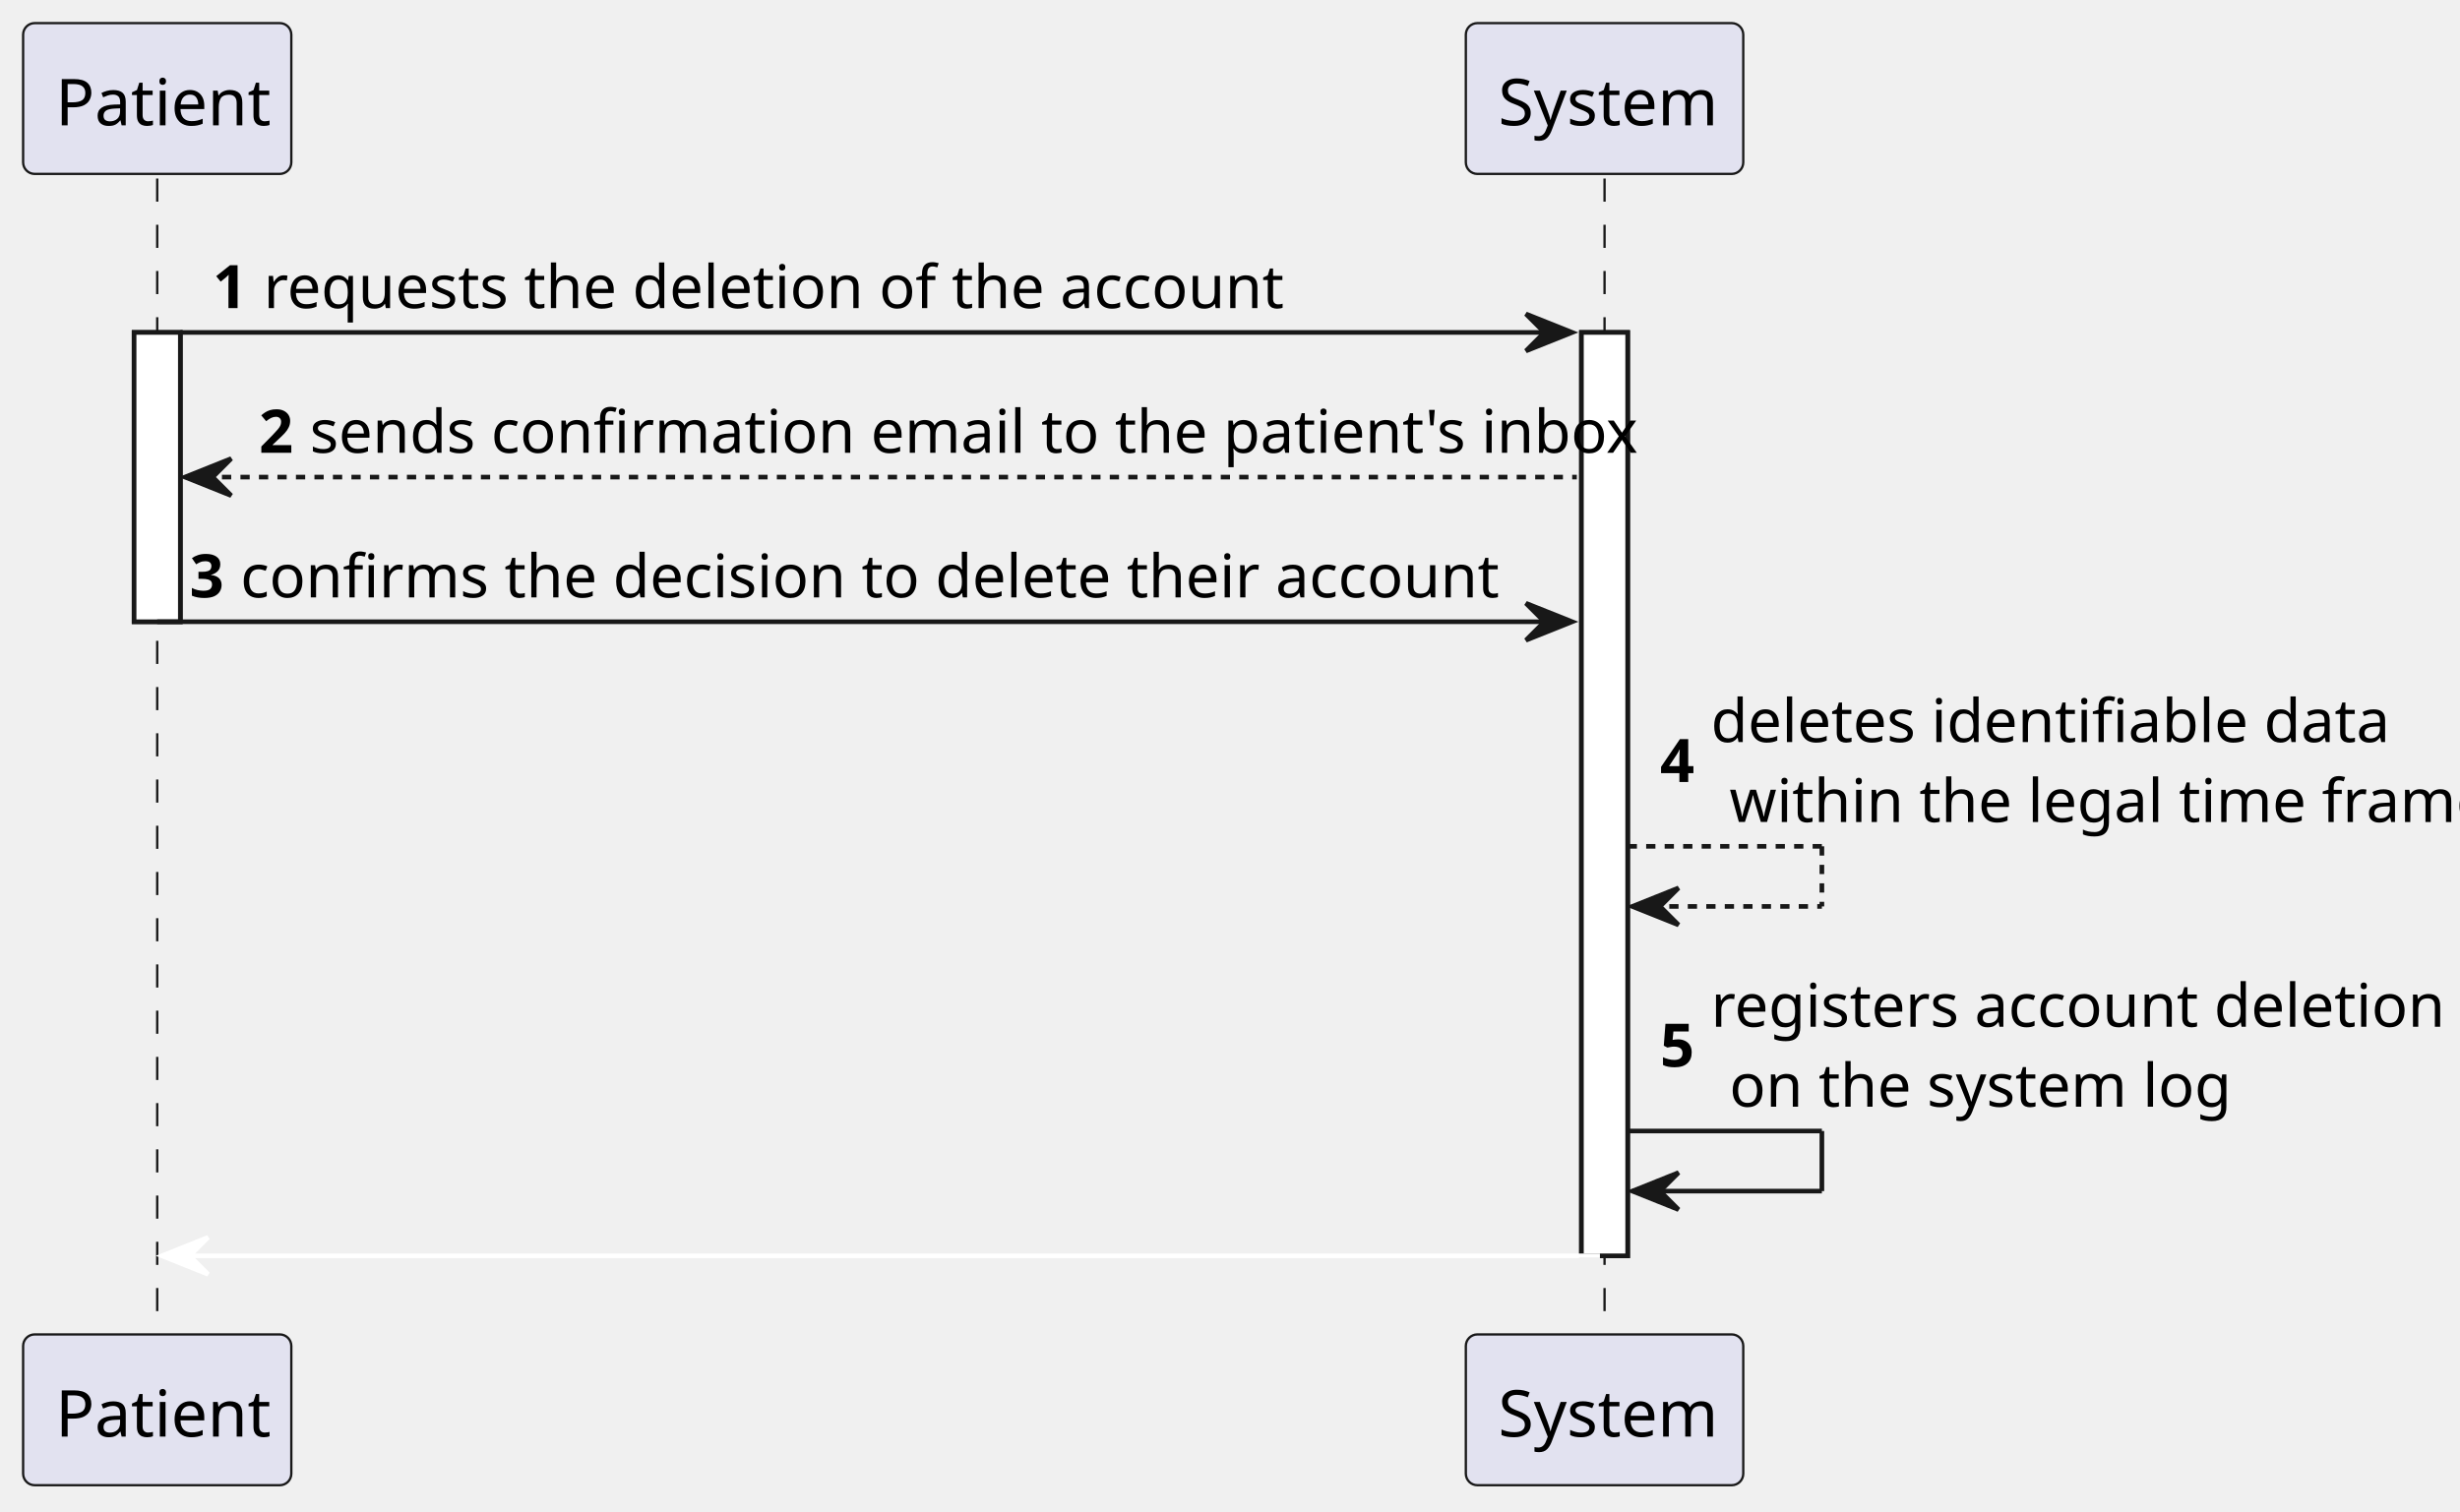
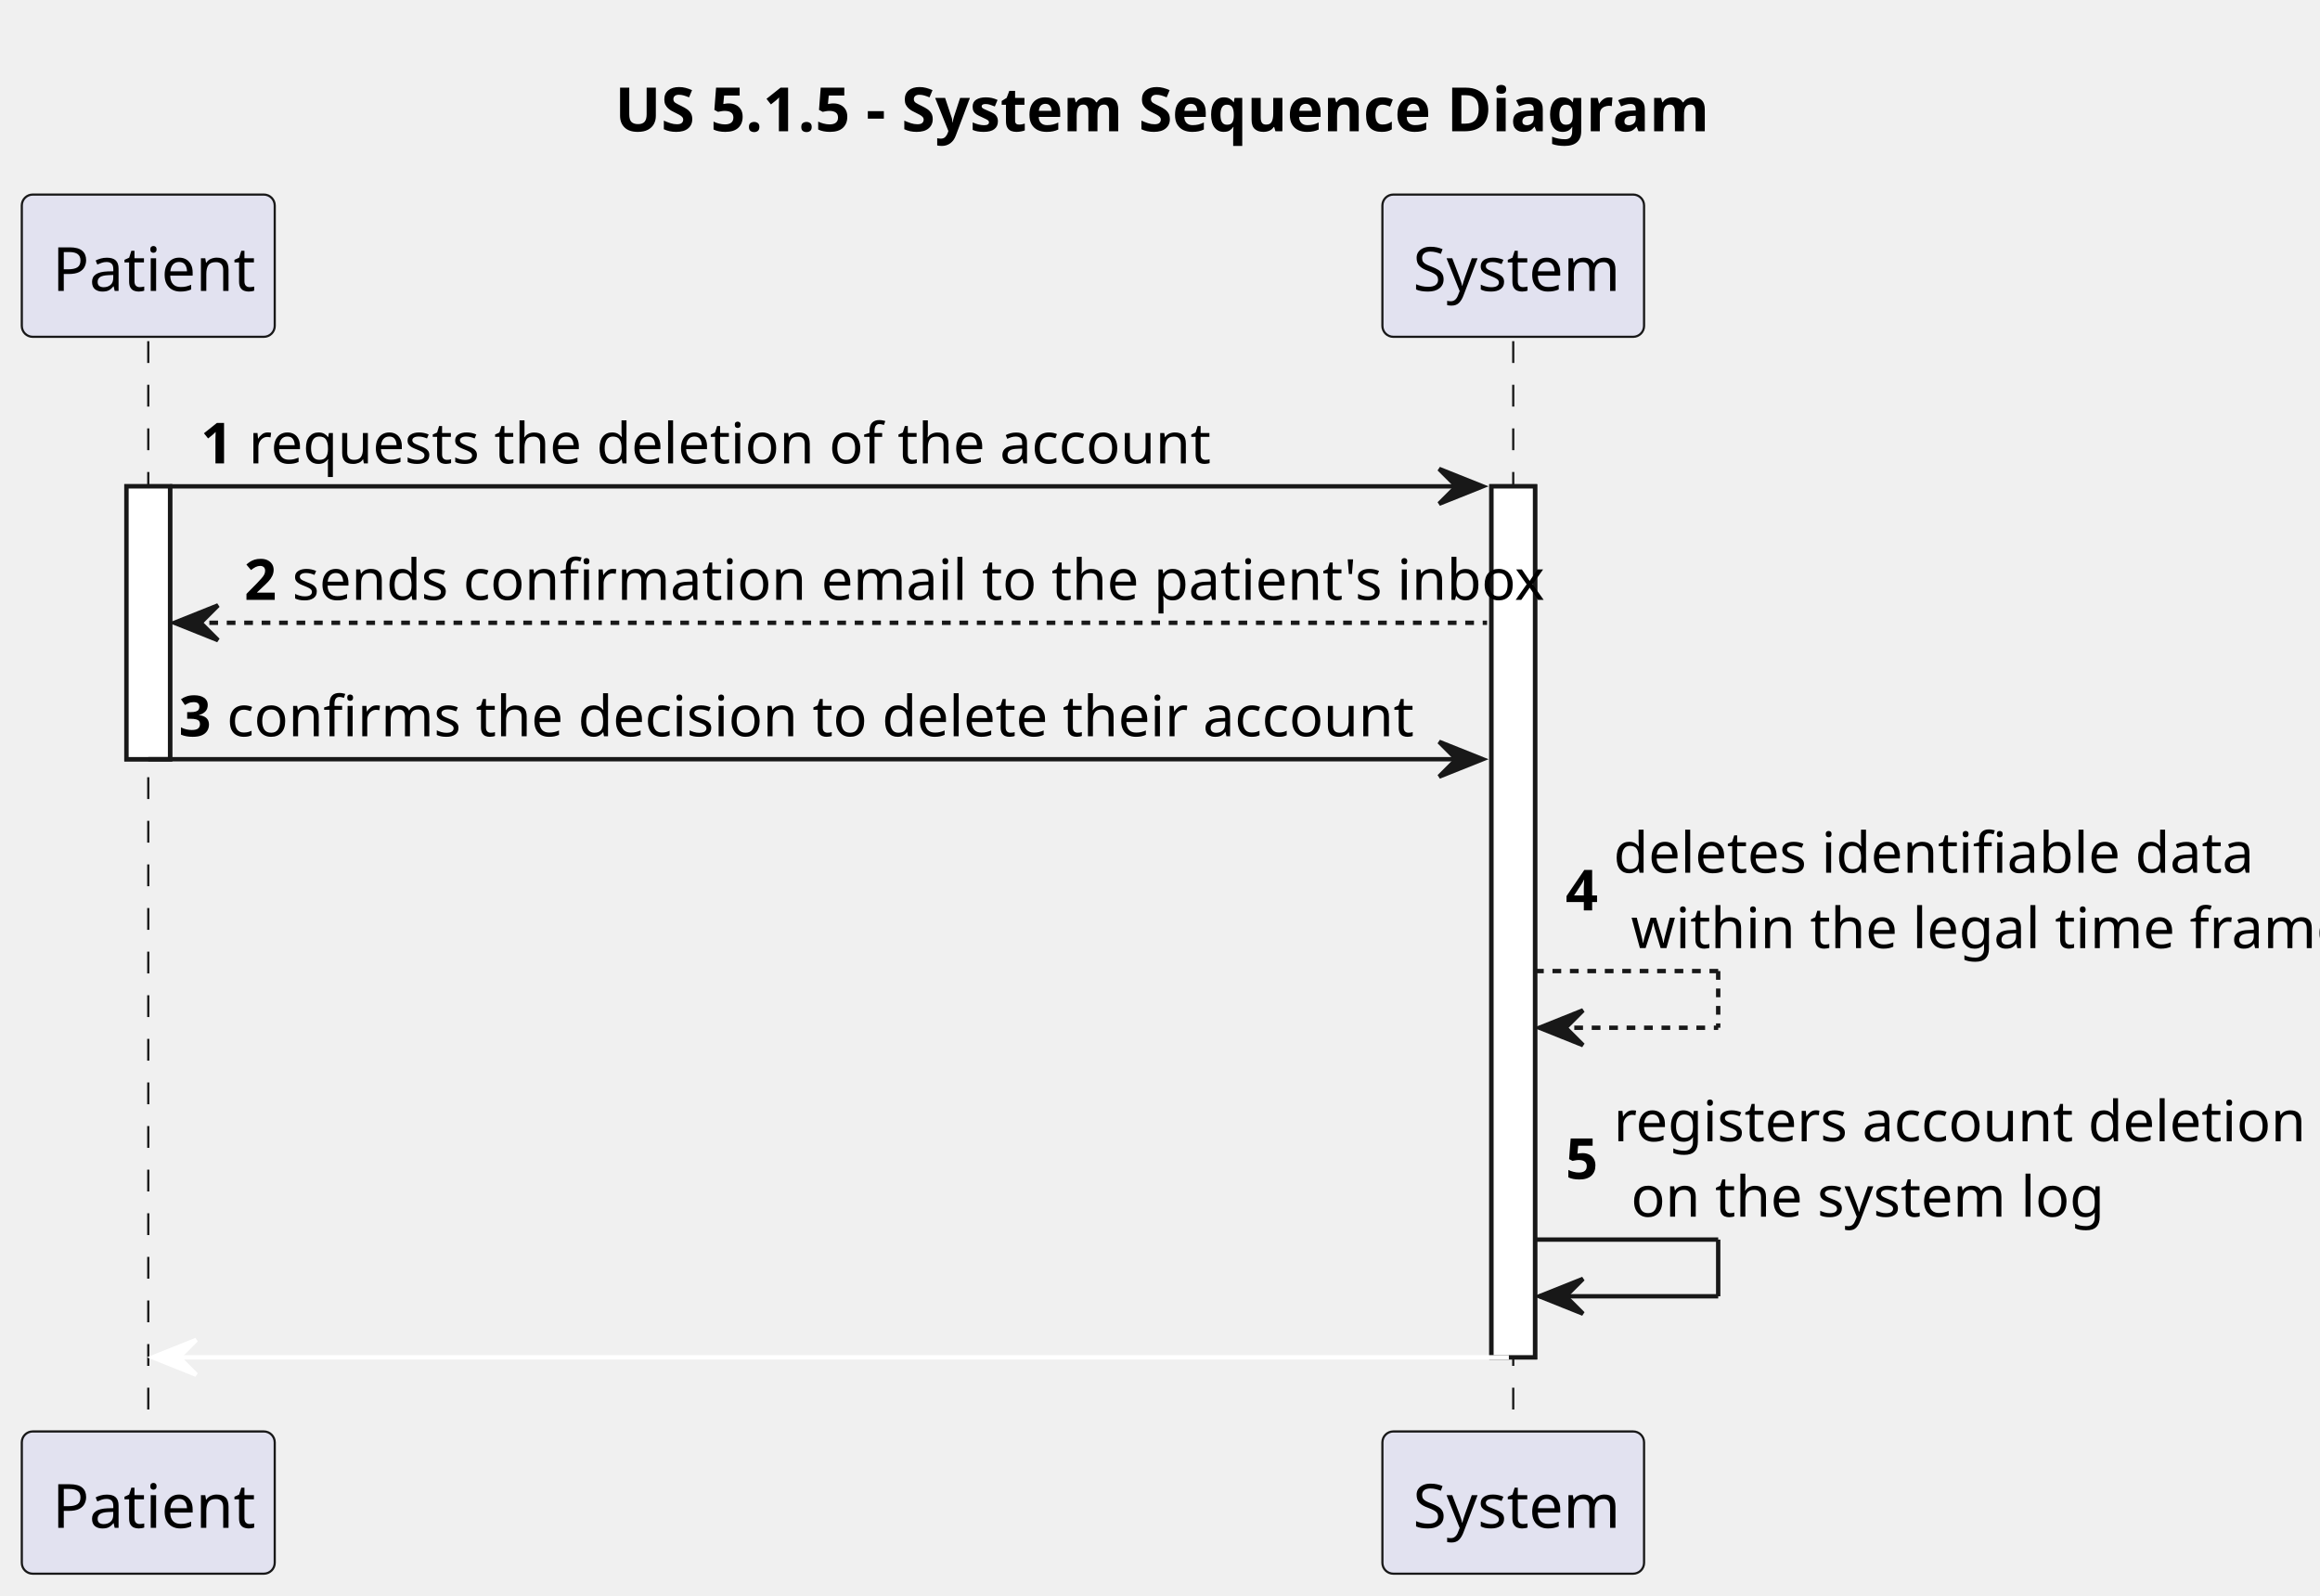
- <svg xmlns="http://www.w3.org/2000/svg" contentStyleType="text/css" height="327px" preserveAspectRatio="none" style="width:532px;height:327px;background:#FFFFFF;" version="1.1" viewBox="0 0 532 327" width="532px" zoomAndPan="magnify">
+ <svg xmlns="http://www.w3.org/2000/svg" contentStyleType="text/css" height="366px" preserveAspectRatio="none" style="width:532px;height:366px;background:#FFFFFF;" version="1.1" viewBox="0 0 532 366" width="532px" zoomAndPan="magnify">
  <defs />
  <g>
-     <rect fill="#FFFFFF" height="62.582" style="stroke:#181818;stroke-width:1.0;" width="10" x="29" y="71.912" />
-     <rect fill="#FFFFFF" height="199.746" style="stroke:#181818;stroke-width:1.0;" width="10" x="342" y="71.912" />
-     <line style="stroke:#181818;stroke-width:0.5;stroke-dasharray:5.0,5.0;" x1="34" x2="34" y1="38.621" y2="289.658" />
-     <line style="stroke:#181818;stroke-width:0.5;stroke-dasharray:5.0,5.0;" x1="347" x2="347" y1="38.621" y2="289.658" />
-     <rect fill="#E2E2F0" height="32.621" rx="2.5" ry="2.5" style="stroke:#181818;stroke-width:0.5;" width="58" x="5" y="5" />
-     <text fill="#000000" font-family="sans-serif" font-size="14" lengthAdjust="spacing" textLength="44" x="12" y="27.107">Patient</text>
-     <rect fill="#E2E2F0" height="32.621" rx="2.5" ry="2.5" style="stroke:#181818;stroke-width:0.5;" width="58" x="5" y="288.658" />
-     <text fill="#000000" font-family="sans-serif" font-size="14" lengthAdjust="spacing" textLength="44" x="12" y="310.766">Patient</text>
-     <rect fill="#E2E2F0" height="32.621" rx="2.5" ry="2.5" style="stroke:#181818;stroke-width:0.5;" width="60" x="317" y="5" />
-     <text fill="#000000" font-family="sans-serif" font-size="14" lengthAdjust="spacing" textLength="46" x="324" y="27.107">System</text>
-     <rect fill="#E2E2F0" height="32.621" rx="2.5" ry="2.5" style="stroke:#181818;stroke-width:0.5;" width="60" x="317" y="288.658" />
-     <text fill="#000000" font-family="sans-serif" font-size="14" lengthAdjust="spacing" textLength="46" x="324" y="310.766">System</text>
-     <rect fill="#FFFFFF" height="62.582" style="stroke:#181818;stroke-width:1.0;" width="10" x="29" y="71.912" />
-     <rect fill="#FFFFFF" height="199.746" style="stroke:#181818;stroke-width:1.0;" width="10" x="342" y="71.912" />
-     <polygon fill="#181818" points="330,67.912,340,71.912,330,75.912,334,71.912" style="stroke:#181818;stroke-width:1.0;" />
-     <line style="stroke:#181818;stroke-width:1.0;" x1="39" x2="336" y1="71.912" y2="71.912" />
-     <text fill="#000000" font-family="sans-serif" font-size="13" font-weight="bold" lengthAdjust="spacing" textLength="7" x="46" y="66.649">1</text>
-     <text fill="#000000" font-family="sans-serif" font-size="13" lengthAdjust="spacing" textLength="207" x="57" y="66.649">requests the deletion of the account</text>
-     <polygon fill="#181818" points="50,99.203,40,103.203,50,107.203,46,103.203" style="stroke:#181818;stroke-width:1.0;" />
-     <line style="stroke:#181818;stroke-width:1.0;stroke-dasharray:2.0,2.0;" x1="44" x2="341" y1="103.203" y2="103.203" />
-     <text fill="#000000" font-family="sans-serif" font-size="13" font-weight="bold" lengthAdjust="spacing" textLength="7" x="56" y="97.94">2</text>
-     <text fill="#000000" font-family="sans-serif" font-size="13" lengthAdjust="spacing" textLength="268" x="67" y="97.94">sends confirmation email to the patient's inbox</text>
-     <polygon fill="#181818" points="330,130.494,340,134.494,330,138.494,334,134.494" style="stroke:#181818;stroke-width:1.0;" />
-     <line style="stroke:#181818;stroke-width:1.0;" x1="34" x2="336" y1="134.494" y2="134.494" />
-     <text fill="#000000" font-family="sans-serif" font-size="13" font-weight="bold" lengthAdjust="spacing" textLength="7" x="41" y="129.231">3</text>
-     <text fill="#000000" font-family="sans-serif" font-size="13" lengthAdjust="spacing" textLength="256" x="52" y="129.231">confirms the decision to delete their account</text>
-     <line style="stroke:#181818;stroke-width:1.0;stroke-dasharray:2.0,2.0;" x1="352" x2="394" y1="183.076" y2="183.076" />
-     <line style="stroke:#181818;stroke-width:1.0;stroke-dasharray:2.0,2.0;" x1="394" x2="394" y1="183.076" y2="196.076" />
-     <line style="stroke:#181818;stroke-width:1.0;stroke-dasharray:2.0,2.0;" x1="353" x2="394" y1="196.076" y2="196.076" />
-     <polygon fill="#181818" points="363,192.076,353,196.076,363,200.076,359,196.076" style="stroke:#181818;stroke-width:1.0;" />
-     <text fill="#000000" font-family="sans-serif" font-size="13" font-weight="bold" lengthAdjust="spacing" textLength="7" x="359" y="169.168">4</text>
-     <text fill="#000000" font-family="sans-serif" font-size="13" lengthAdjust="spacing" textLength="136" x="370" y="160.523">deletes identifiable data</text>
-     <text fill="#000000" font-family="sans-serif" font-size="13" lengthAdjust="spacing" textLength="151" x="374" y="177.814">within the legal time frame</text>
-     <line style="stroke:#181818;stroke-width:1.0;" x1="352" x2="394" y1="244.658" y2="244.658" />
-     <line style="stroke:#181818;stroke-width:1.0;" x1="394" x2="394" y1="244.658" y2="257.658" />
-     <line style="stroke:#181818;stroke-width:1.0;" x1="353" x2="394" y1="257.658" y2="257.658" />
-     <polygon fill="#181818" points="363,253.658,353,257.658,363,261.658,359,257.658" style="stroke:#181818;stroke-width:1.0;" />
-     <text fill="#000000" font-family="sans-serif" font-size="13" font-weight="bold" lengthAdjust="spacing" textLength="7" x="359" y="230.75">5</text>
-     <text fill="#000000" font-family="sans-serif" font-size="13" lengthAdjust="spacing" textLength="149" x="370" y="222.105">registers account deletion</text>
-     <text fill="#000000" font-family="sans-serif" font-size="13" lengthAdjust="spacing" textLength="104" x="374" y="239.395">on the system log</text>
-     <polygon fill="#FFFFFF" points="45,267.658,35,271.658,45,275.658,41,271.658" style="stroke:#FFFFFF;stroke-width:1.0;" />
-     <line style="stroke:#FFFFFF;stroke-width:1.0;" x1="39" x2="346" y1="271.658" y2="271.658" />
+     <text fill="#000000" font-family="sans-serif" font-size="14" font-weight="bold" lengthAdjust="spacing" textLength="254" x="141" y="30.107">US 5.1.5 - System Sequence Diagram</text>
+     <rect fill="#FFFFFF" height="62.582" style="stroke:#181818;stroke-width:1.0;" width="10" x="29" y="111.533" />
+     <rect fill="#FFFFFF" height="199.746" style="stroke:#181818;stroke-width:1.0;" width="10" x="342" y="111.533" />
+     <line style="stroke:#181818;stroke-width:0.5;stroke-dasharray:5.0,5.0;" x1="34" x2="34" y1="78.242" y2="329.279" />
+     <line style="stroke:#181818;stroke-width:0.5;stroke-dasharray:5.0,5.0;" x1="347" x2="347" y1="78.242" y2="329.279" />
+     <rect fill="#E2E2F0" height="32.621" rx="2.5" ry="2.5" style="stroke:#181818;stroke-width:0.5;" width="58" x="5" y="44.621" />
+     <text fill="#000000" font-family="sans-serif" font-size="14" lengthAdjust="spacing" textLength="44" x="12" y="66.728">Patient</text>
+     <rect fill="#E2E2F0" height="32.621" rx="2.5" ry="2.5" style="stroke:#181818;stroke-width:0.5;" width="58" x="5" y="328.279" />
+     <text fill="#000000" font-family="sans-serif" font-size="14" lengthAdjust="spacing" textLength="44" x="12" y="350.387">Patient</text>
+     <rect fill="#E2E2F0" height="32.621" rx="2.5" ry="2.5" style="stroke:#181818;stroke-width:0.5;" width="60" x="317" y="44.621" />
+     <text fill="#000000" font-family="sans-serif" font-size="14" lengthAdjust="spacing" textLength="46" x="324" y="66.728">System</text>
+     <rect fill="#E2E2F0" height="32.621" rx="2.5" ry="2.5" style="stroke:#181818;stroke-width:0.5;" width="60" x="317" y="328.279" />
+     <text fill="#000000" font-family="sans-serif" font-size="14" lengthAdjust="spacing" textLength="46" x="324" y="350.387">System</text>
+     <rect fill="#FFFFFF" height="62.582" style="stroke:#181818;stroke-width:1.0;" width="10" x="29" y="111.533" />
+     <rect fill="#FFFFFF" height="199.746" style="stroke:#181818;stroke-width:1.0;" width="10" x="342" y="111.533" />
+     <polygon fill="#181818" points="330,107.533,340,111.533,330,115.533,334,111.533" style="stroke:#181818;stroke-width:1.0;" />
+     <line style="stroke:#181818;stroke-width:1.0;" x1="39" x2="336" y1="111.533" y2="111.533" />
+     <text fill="#000000" font-family="sans-serif" font-size="13" font-weight="bold" lengthAdjust="spacing" textLength="7" x="46" y="106.27">1</text>
+     <text fill="#000000" font-family="sans-serif" font-size="13" lengthAdjust="spacing" textLength="207" x="57" y="106.27">requests the deletion of the account</text>
+     <polygon fill="#181818" points="50,138.824,40,142.824,50,146.824,46,142.824" style="stroke:#181818;stroke-width:1.0;" />
+     <line style="stroke:#181818;stroke-width:1.0;stroke-dasharray:2.0,2.0;" x1="44" x2="341" y1="142.824" y2="142.824" />
+     <text fill="#000000" font-family="sans-serif" font-size="13" font-weight="bold" lengthAdjust="spacing" textLength="7" x="56" y="137.561">2</text>
+     <text fill="#000000" font-family="sans-serif" font-size="13" lengthAdjust="spacing" textLength="268" x="67" y="137.561">sends confirmation email to the patient's inbox</text>
+     <polygon fill="#181818" points="330,170.115,340,174.115,330,178.115,334,174.115" style="stroke:#181818;stroke-width:1.0;" />
+     <line style="stroke:#181818;stroke-width:1.0;" x1="34" x2="336" y1="174.115" y2="174.115" />
+     <text fill="#000000" font-family="sans-serif" font-size="13" font-weight="bold" lengthAdjust="spacing" textLength="7" x="41" y="168.852">3</text>
+     <text fill="#000000" font-family="sans-serif" font-size="13" lengthAdjust="spacing" textLength="256" x="52" y="168.852">confirms the decision to delete their account</text>
+     <line style="stroke:#181818;stroke-width:1.0;stroke-dasharray:2.0,2.0;" x1="352" x2="394" y1="222.697" y2="222.697" />
+     <line style="stroke:#181818;stroke-width:1.0;stroke-dasharray:2.0,2.0;" x1="394" x2="394" y1="222.697" y2="235.697" />
+     <line style="stroke:#181818;stroke-width:1.0;stroke-dasharray:2.0,2.0;" x1="353" x2="394" y1="235.697" y2="235.697" />
+     <polygon fill="#181818" points="363,231.697,353,235.697,363,239.697,359,235.697" style="stroke:#181818;stroke-width:1.0;" />
+     <text fill="#000000" font-family="sans-serif" font-size="13" font-weight="bold" lengthAdjust="spacing" textLength="7" x="359" y="208.789">4</text>
+     <text fill="#000000" font-family="sans-serif" font-size="13" lengthAdjust="spacing" textLength="136" x="370" y="200.144">deletes identifiable data</text>
+     <text fill="#000000" font-family="sans-serif" font-size="13" lengthAdjust="spacing" textLength="151" x="374" y="217.435">within the legal time frame</text>
+     <line style="stroke:#181818;stroke-width:1.0;" x1="352" x2="394" y1="284.279" y2="284.279" />
+     <line style="stroke:#181818;stroke-width:1.0;" x1="394" x2="394" y1="284.279" y2="297.279" />
+     <line style="stroke:#181818;stroke-width:1.0;" x1="353" x2="394" y1="297.279" y2="297.279" />
+     <polygon fill="#181818" points="363,293.279,353,297.279,363,301.279,359,297.279" style="stroke:#181818;stroke-width:1.0;" />
+     <text fill="#000000" font-family="sans-serif" font-size="13" font-weight="bold" lengthAdjust="spacing" textLength="7" x="359" y="270.371">5</text>
+     <text fill="#000000" font-family="sans-serif" font-size="13" lengthAdjust="spacing" textLength="149" x="370" y="261.726">registers account deletion</text>
+     <text fill="#000000" font-family="sans-serif" font-size="13" lengthAdjust="spacing" textLength="104" x="374" y="279.017">on the system log</text>
+     <polygon fill="#FFFFFF" points="45,307.279,35,311.279,45,315.279,41,311.279" style="stroke:#FFFFFF;stroke-width:1.0;" />
+     <line style="stroke:#FFFFFF;stroke-width:1.0;" x1="39" x2="346" y1="311.279" y2="311.279" />
  </g>
</svg>
